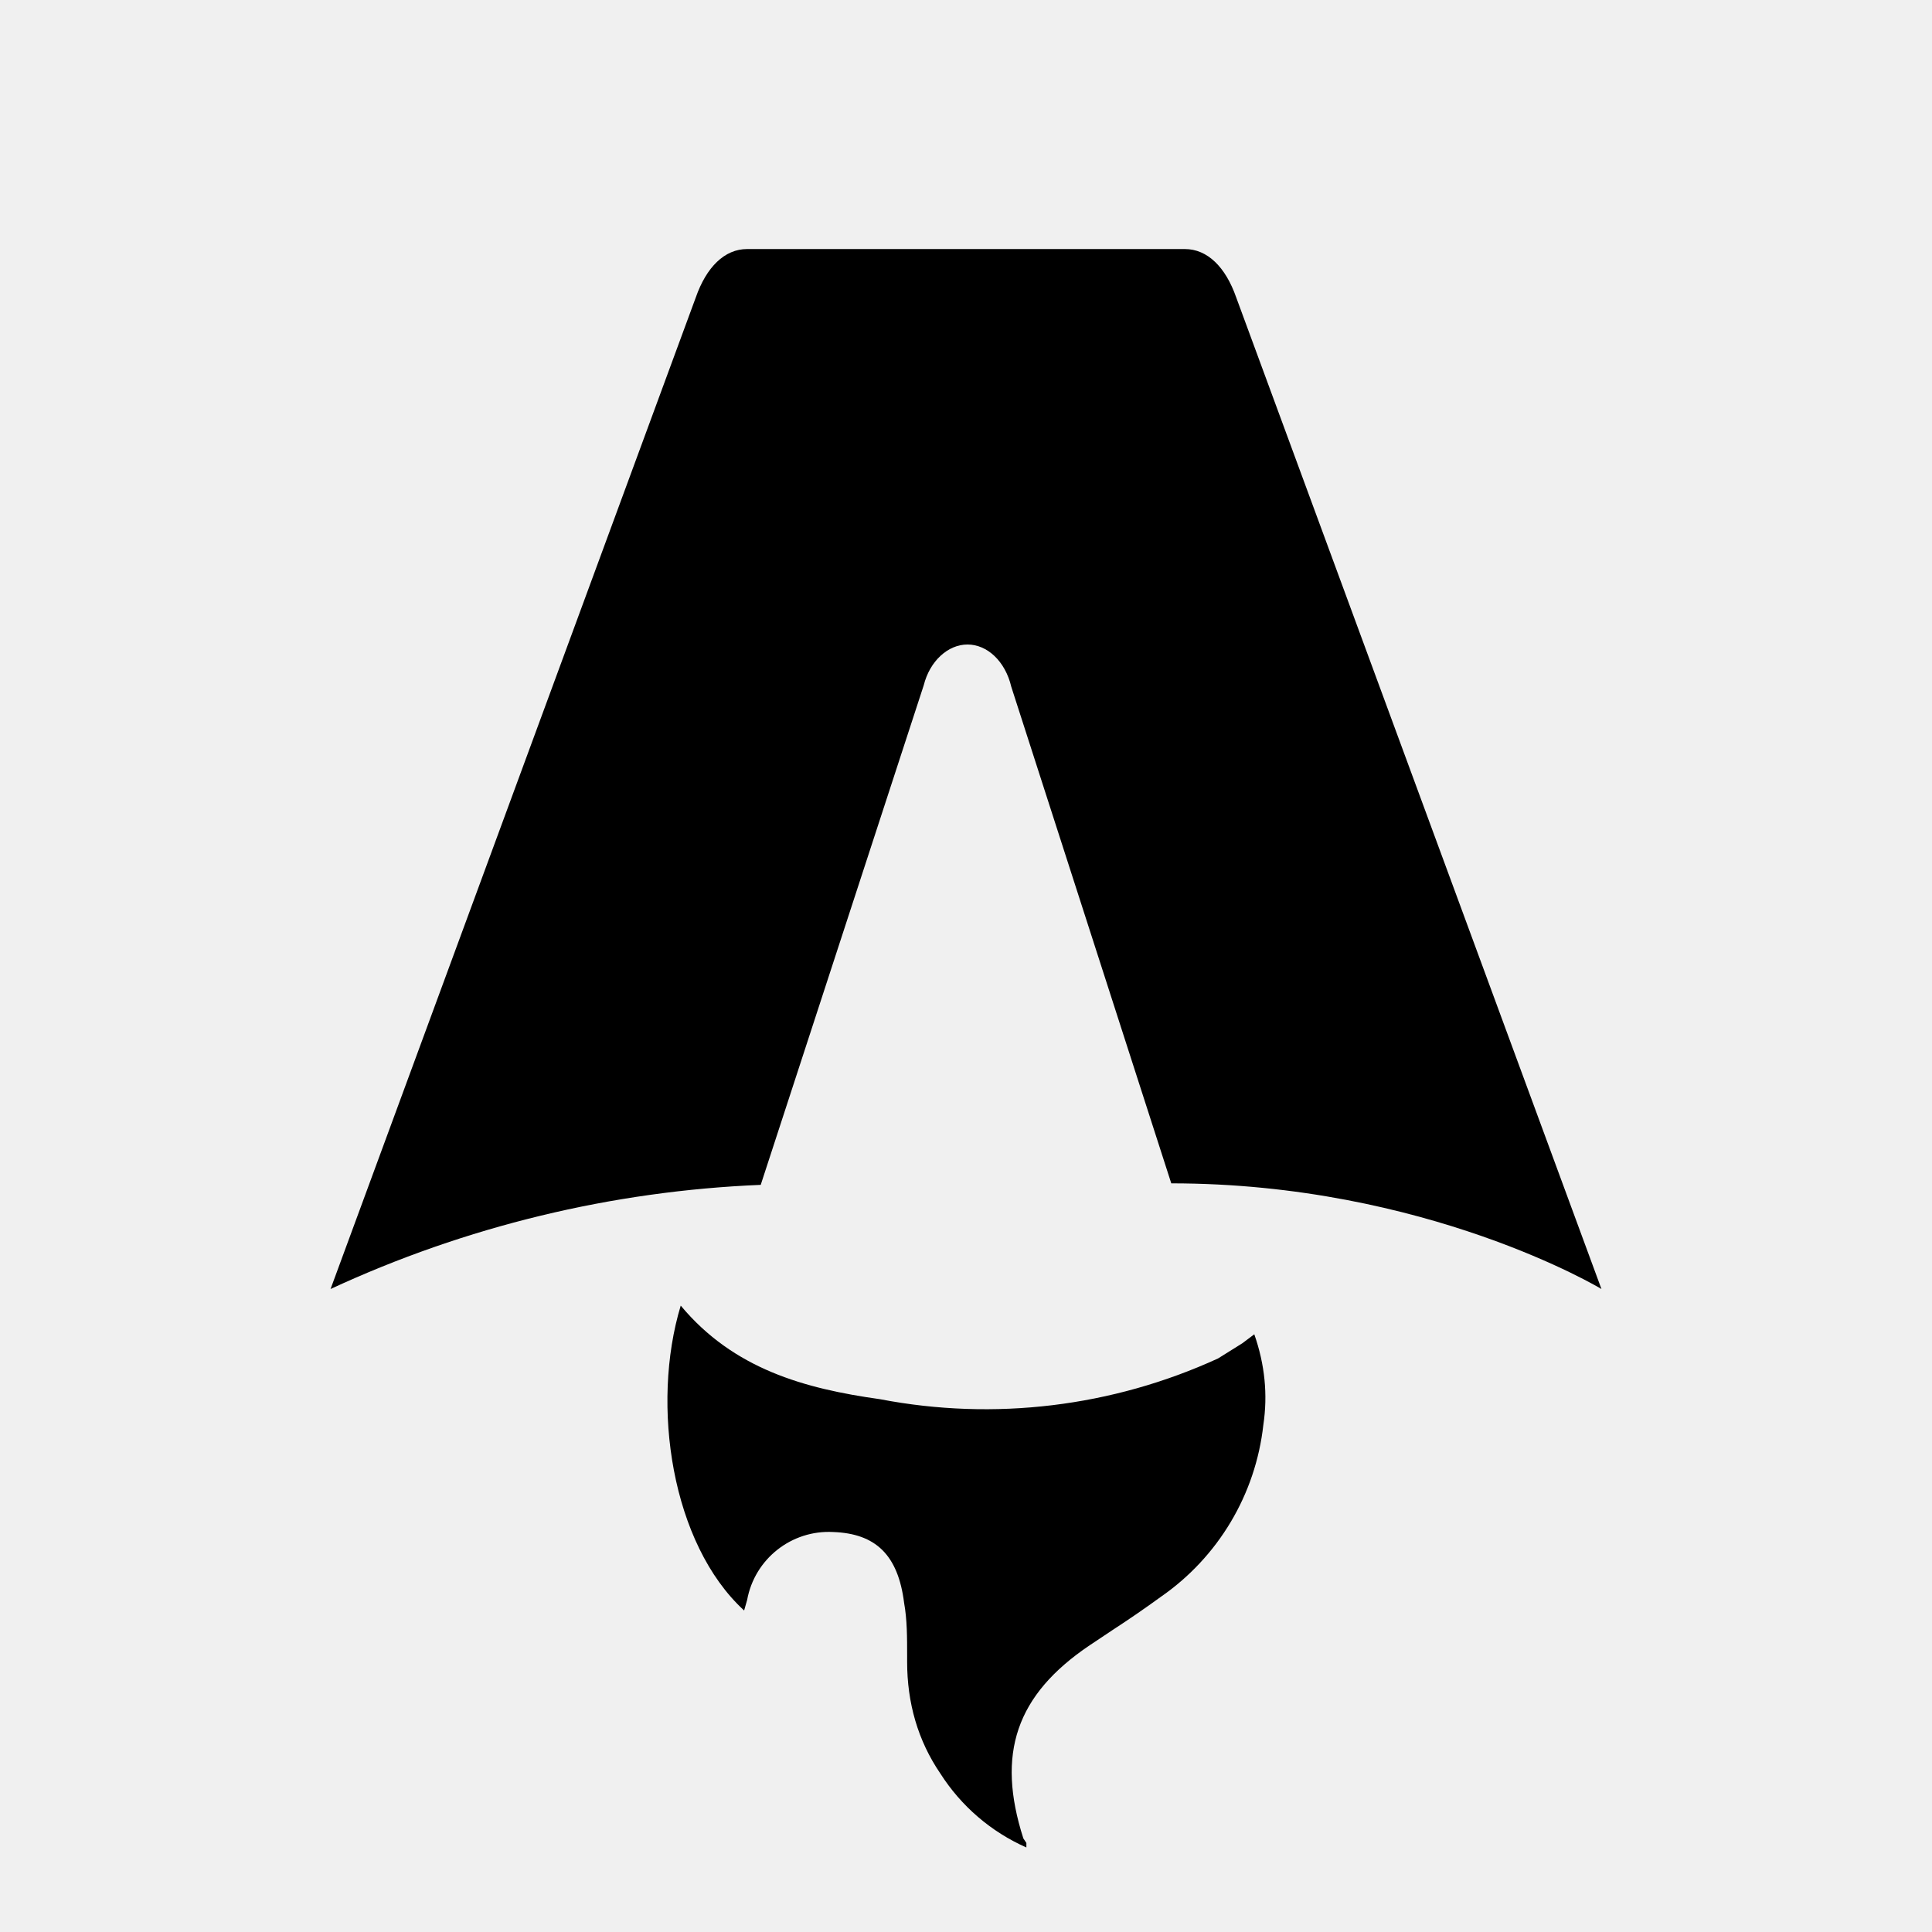
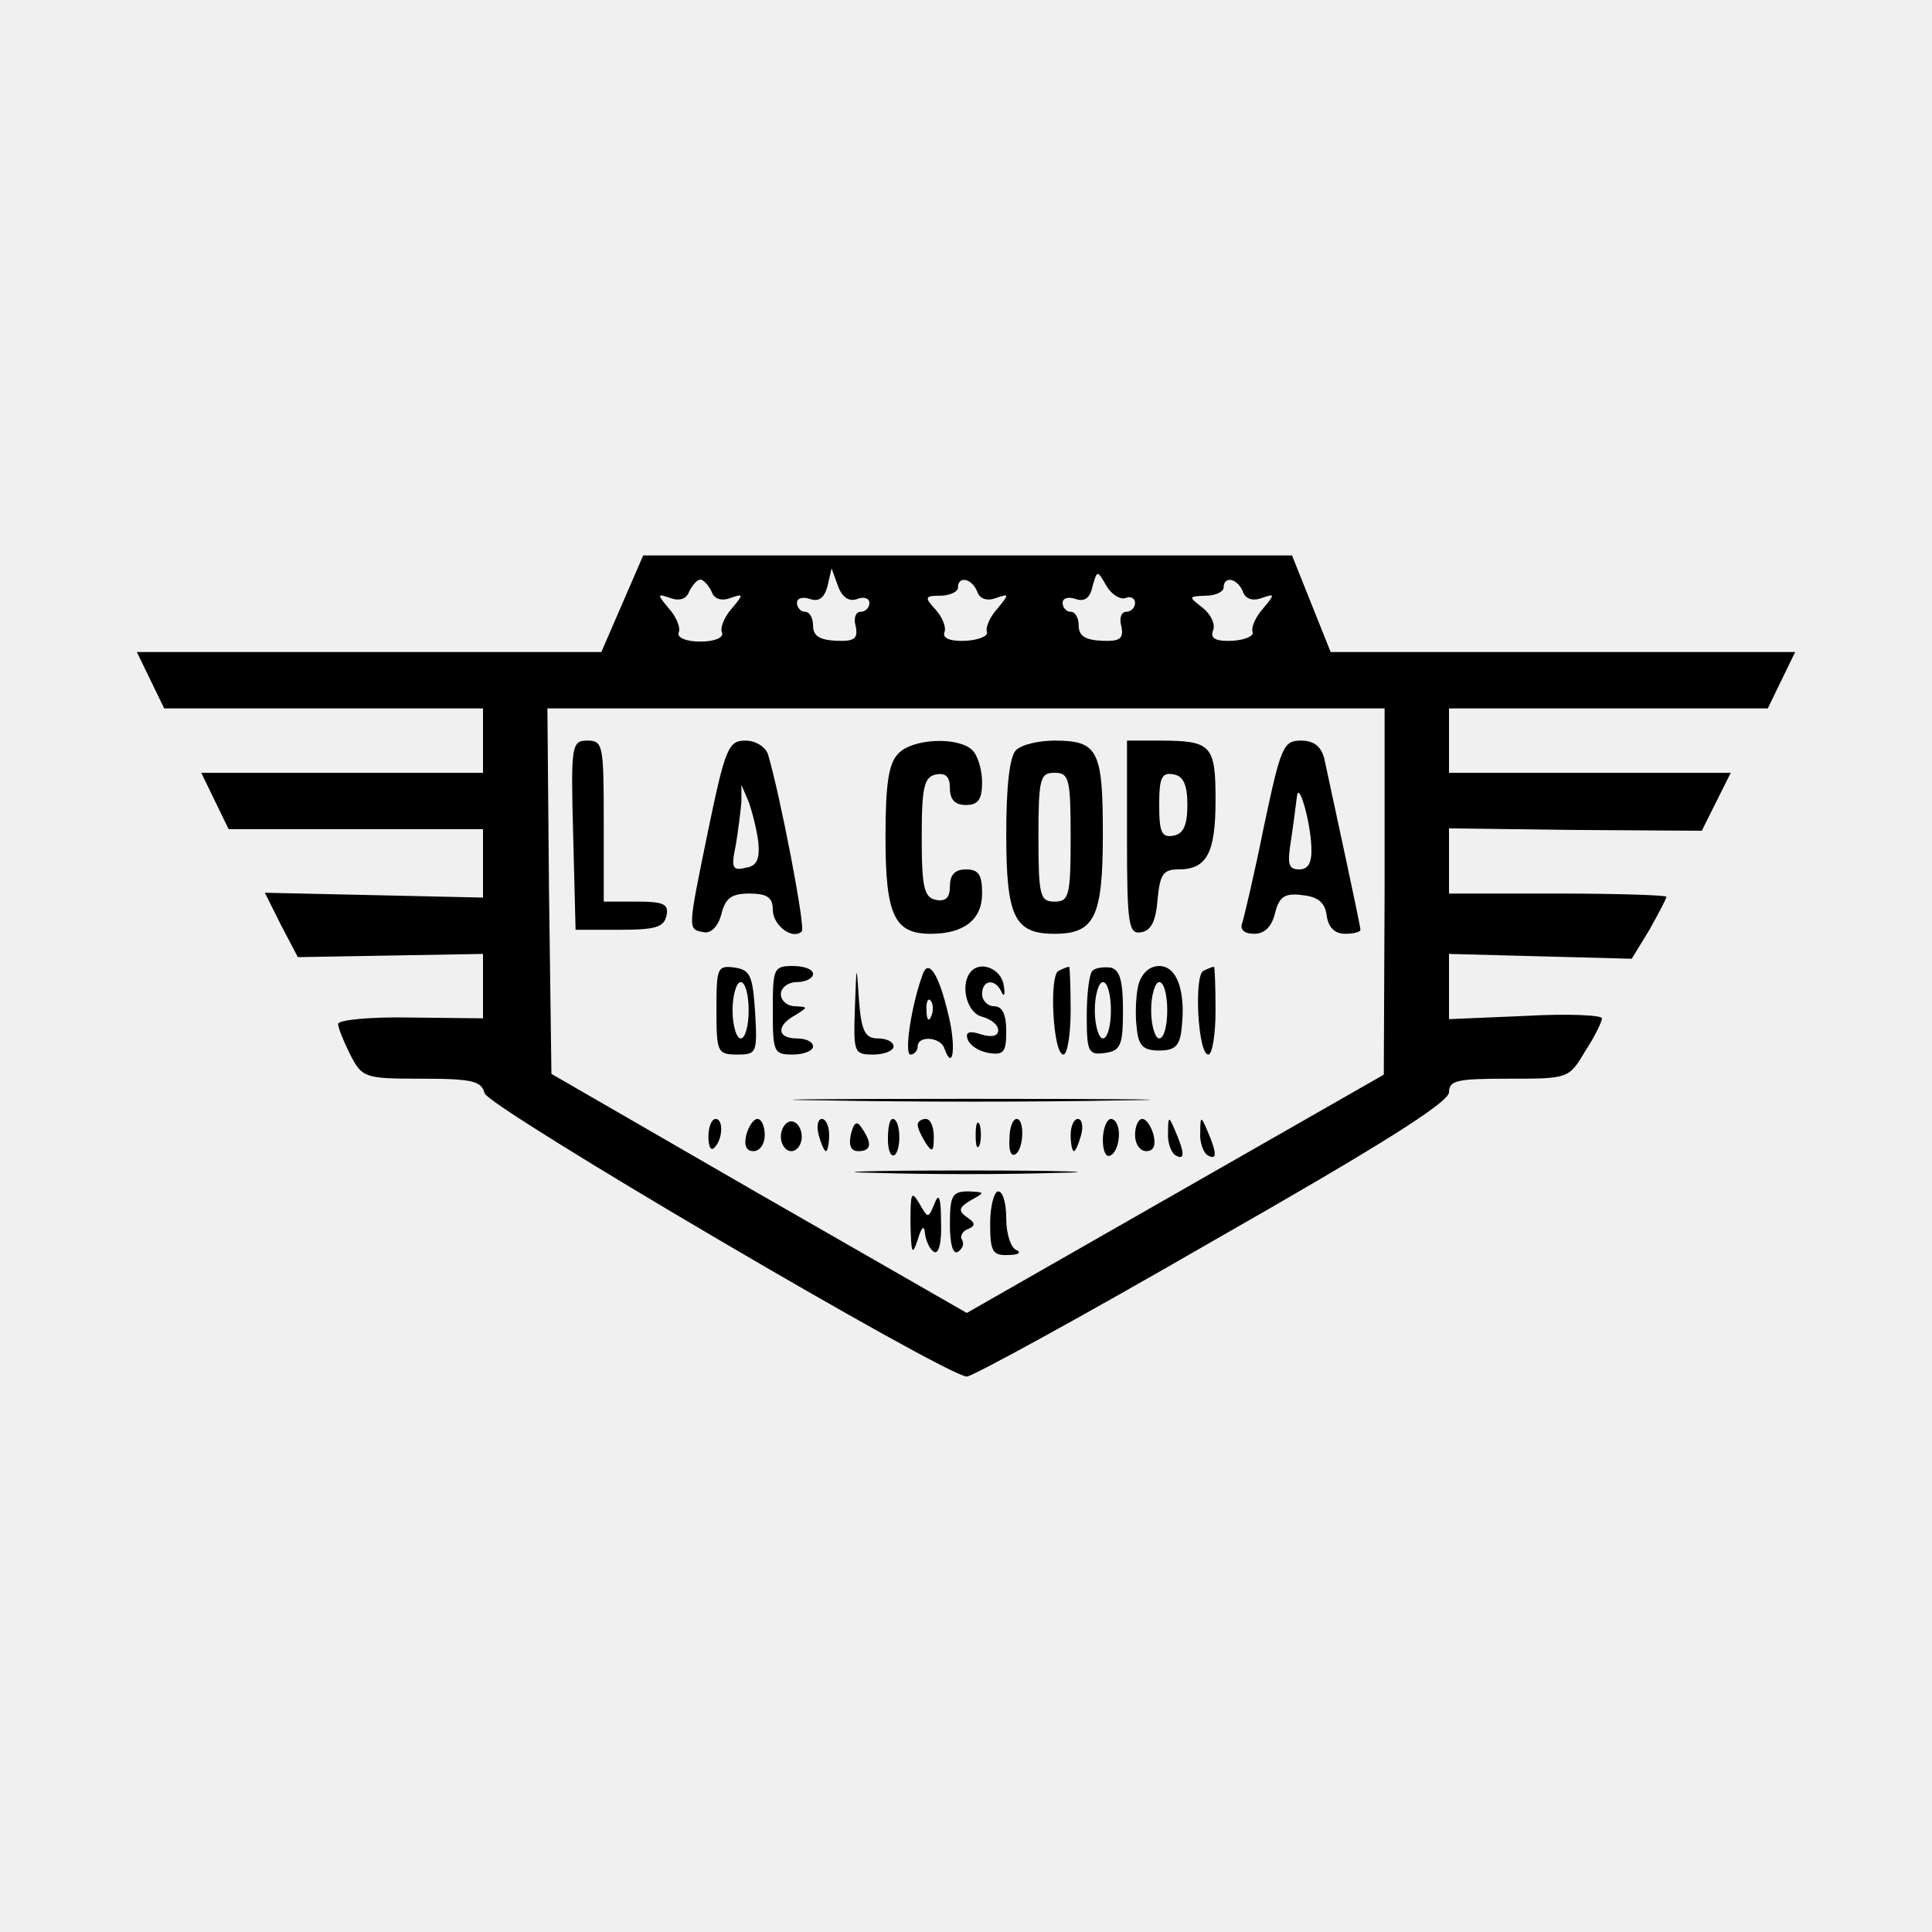
- <svg xmlns="http://www.w3.org/2000/svg" fill="none" viewBox="0 0 128 128">
-   <path d="M50.4 78.5a75.1 75.1 0 0 0-28.5 6.9l24.2-65.7c.7-2 1.9-3.2 3.4-3.2h29c1.5 0 2.7 1.2 3.4 3.2l24.2 65.7s-11.6-7-28.5-7L67 45.5c-.4-1.7-1.6-2.8-2.9-2.8-1.3 0-2.5 1.1-2.9 2.7L50.4 78.5Zm-1.1 28.2Zm-4.2-20.2c-2 6.6-.6 15.8 4.2 20.2a17.5 17.5 0 0 1 .2-.7 5.5 5.5 0 0 1 5.7-4.5c2.8.1 4.3 1.5 4.7 4.7.2 1.1.2 2.3.2 3.5v.4c0 2.7.7 5.2 2.2 7.4a13 13 0 0 0 5.7 4.9v-.3l-.2-.3c-1.8-5.6-.5-9.5 4.4-12.8l1.5-1a73 73 0 0 0 3.2-2.2 16 16 0 0 0 6.8-11.4c.3-2 .1-4-.6-6l-.8.6-1.6 1a37 37 0 0 1-22.4 2.7c-5-.7-9.7-2-13.2-6.2Z" />
-   <style>
-         path { fill: #000; }
-         @media (prefers-color-scheme: dark) {
-             path { fill: #FFF; }
-         }
-     </style>
+ <svg xmlns="http://www.w3.org/2000/svg" version="1.0" width="240pt" height="240pt" viewBox="0 0 240 240" preserveAspectRatio="xMidYMid meet">
+   <g transform="translate(0,240) scale(0.1,-0.1)" fill="#000000" stroke="none">
+     <path d="M773 1650 l-26 -60 -288 0 -289 0 17 -35 17 -35 198 0 198 0 0 -40 0 -40 -175 0 -175 0 17 -35 17 -35 158 0 158 0 0 -42 0 -43 -135 3 -136 3 20 -40 21 -40 115 2 115 2 0 -40 0 -40 -90 1 c-50 1 -90 -3 -90 -8 0 -5 7 -22 15 -38 15 -29 18 -30 89 -30 63 0 74 -3 78 -18 5 -18 574 -352 599 -352 7 0 144 75 305 168 207 118 293 172 294 185 0 15 10 17 74 17 74 0 75 0 95 34 12 18 21 37 21 41 0 4 -43 6 -95 3 l-95 -4 0 41 0 40 114 -3 113 -3 22 36 c11 20 21 38 21 41 0 2 -61 4 -135 4 l-135 0 0 40 0 41 157 -2 157 -1 18 36 18 36 -175 0 -175 0 0 40 0 40 198 0 198 0 17 35 17 35 -289 0 -288 0 -24 60 -24 60 -403 0 -403 0 -26 -60z m292 6 c8 3 15 1 15 -5 0 -6 -5 -11 -11 -11 -6 0 -9 -8 -6 -18 3 -15 -1 -19 -24 -18 -21 1 -29 6 -29 19 0 9 -4 17 -10 17 -5 0 -10 5 -10 11 0 6 7 8 16 5 11 -4 18 1 22 16 l5 22 8 -22 c5 -14 14 -20 24 -16z m333 1 c6 3 12 0 12 -6 0 -6 -5 -11 -11 -11 -6 0 -9 -8 -6 -18 3 -15 -1 -19 -24 -18 -21 1 -29 6 -29 19 0 9 -4 17 -10 17 -5 0 -10 5 -10 11 0 6 7 8 16 5 11 -4 18 1 21 15 6 21 6 21 17 2 6 -11 17 -18 24 -16z m-514 8 c3 -9 12 -12 23 -8 17 6 17 5 2 -13 -9 -10 -15 -24 -12 -30 2 -6 -9 -11 -27 -11 -18 0 -29 5 -27 11 3 6 -3 20 -12 30 -15 18 -15 19 2 13 11 -4 20 -1 23 8 4 8 10 15 14 15 4 0 10 -7 14 -15z m330 0 c3 -9 12 -12 23 -8 17 6 17 5 2 -13 -9 -10 -15 -23 -13 -29 2 -5 -10 -10 -26 -11 -19 -1 -29 3 -27 10 3 6 -2 19 -11 29 -14 15 -13 17 6 17 12 0 22 5 22 10 0 15 17 12 24 -5z m330 0 c3 -9 12 -12 23 -8 17 6 17 5 2 -13 -9 -10 -15 -23 -13 -29 2 -5 -9 -10 -25 -11 -21 -1 -28 3 -24 13 3 8 -3 20 -13 28 -18 14 -18 14 4 15 12 0 22 5 22 10 0 15 17 12 24 -5z m176 -372 l-1 -228 -259 -148 -259 -148 -258 148 -258 149 -3 227 -2 227 520 0 520 0 0 -227z" />
+     <path d="M712 1363 l3 -118 55 0 c44 0 55 3 58 18 3 14 -4 17 -37 17 l-41 0 0 100 c0 94 -1 100 -20 100 -20 0 -21 -5 -18 -117z" />
+     <path d="M880 1370 c-26 -127 -26 -124 -6 -128 9 -2 18 7 22 22 5 20 12 26 35 26 22 0 29 -5 29 -20 0 -20 25 -38 36 -27 5 4 -27 170 -42 220 -3 9 -15 17 -28 17 -21 0 -25 -9 -46 -110z m62 -16 c2 -22 -2 -30 -16 -32 -16 -4 -18 0 -12 28 3 18 6 42 7 54 l0 21 9 -21 c4 -11 10 -34 12 -50z" />
+     <path d="M1116 1464 c-12 -12 -16 -37 -16 -104 0 -97 11 -120 56 -120 42 0 64 18 64 50 0 23 -4 30 -20 30 -14 0 -20 -7 -20 -21 0 -14 -5 -19 -17 -17 -15 3 -18 15 -18 78 0 63 3 75 18 78 12 2 17 -3 17 -17 0 -14 6 -21 20 -21 15 0 20 7 20 28 0 15 -5 33 -12 40 -17 17 -74 15 -92 -4z" />
+     <path d="M1262 1468 c-8 -8 -12 -46 -12 -104 0 -103 10 -124 60 -124 50 0 60 21 60 124 0 104 -6 116 -60 116 -20 0 -41 -5 -48 -12z m68 -108 c0 -73 -2 -80 -20 -80 -18 0 -20 7 -20 80 0 73 2 80 20 80 18 0 20 -7 20 -80z" />
+     <path d="M1400 1359 c0 -109 2 -120 18 -117 12 2 18 14 20 41 3 31 7 37 26 37 35 0 46 20 46 86 0 69 -5 74 -71 74 l-39 0 0 -121z m75 41 c0 -25 -5 -36 -17 -38 -15 -3 -18 4 -18 38 0 34 3 41 18 38 12 -2 17 -13 17 -38z" />
+     <path d="M1570 1373 c-12 -60 -25 -114 -27 -120 -3 -8 3 -13 15 -13 13 0 22 9 26 26 5 20 12 25 34 22 19 -2 28 -9 30 -25 2 -15 10 -23 23 -23 10 0 19 2 19 5 0 5 -31 148 -45 213 -4 15 -13 22 -29 22 -22 0 -25 -8 -46 -107z m59 -25 c1 -20 -4 -28 -15 -28 -14 0 -15 7 -10 38 3 20 6 44 7 52 2 22 17 -31 18 -62z" />
+     <path d="M890 1146 c0 -53 1 -56 26 -56 24 0 25 2 22 53 -3 45 -6 52 -25 55 -22 3 -23 0 -23 -52z m40 -1 c0 -19 -4 -35 -10 -35 -5 0 -10 16 -10 35 0 19 5 35 10 35 6 0 10 -16 10 -35z" />
+     <path d="M960 1145 c0 -52 1 -55 25 -55 14 0 25 5 25 10 0 6 -9 10 -20 10 -25 0 -26 16 -2 29 16 10 16 10 0 11 -10 0 -18 7 -18 15 0 8 9 15 20 15 11 0 20 5 20 10 0 6 -11 10 -25 10 -24 0 -25 -3 -25 -55z" />
+     <path d="M1062 1148 c-2 -56 -1 -58 23 -58 14 0 25 5 25 10 0 6 -9 10 -19 10 -16 0 -21 8 -24 48 -3 46 -3 46 -5 -10z" />
+     <path d="M1146 1189 c-14 -38 -23 -99 -15 -99 5 0 9 5 9 10 0 14 28 12 33 -2 11 -31 15 2 5 42 -12 51 -25 70 -32 49z m11 -51 c-3 -8 -6 -5 -6 6 -1 11 2 17 5 13 3 -3 4 -12 1 -19z" />
+     <path d="M1207 1194 c-15 -15 -7 -52 13 -57 11 -3 20 -10 20 -17 0 -7 -8 -9 -21 -5 -15 5 -20 3 -17 -6 3 -8 14 -15 26 -17 19 -3 22 1 22 27 0 21 -5 31 -15 31 -8 0 -15 7 -15 15 0 18 16 20 24 3 3 -7 5 -4 3 7 -2 20 -27 32 -40 19z" />
+     <path d="M1315 1194 c-12 -5 -7 -104 6 -104 5 0 9 25 9 55 0 30 -1 55 -2 54 -2 0 -7 -2 -13 -5z" />
+     <path d="M1357 1194 c-4 -4 -7 -29 -7 -56 0 -45 2 -49 23 -46 19 3 22 9 22 53 0 37 -4 50 -15 53 -9 1 -19 0 -23 -4z m23 -49 c0 -19 -4 -35 -10 -35 -5 0 -10 16 -10 35 0 19 5 35 10 35 6 0 10 -16 10 -35z" />
+     <path d="M1414 1176 c-3 -13 -4 -37 -2 -52 2 -23 8 -29 28 -29 20 0 26 6 28 29 5 45 -6 76 -28 76 -12 0 -22 -9 -26 -24z m36 -31 c0 -19 -4 -35 -10 -35 -5 0 -10 16 -10 35 0 19 5 35 10 35 6 0 10 -16 10 -35z" />
+     <path d="M1495 1194 c-12 -5 -7 -104 6 -104 5 0 9 25 9 55 0 30 -1 55 -2 54 -2 0 -7 -2 -13 -5z" />
+     <path d="M1028 1033 c101 -2 263 -2 360 0 97 1 15 2 -183 2 -198 0 -278 -1 -177 -2z" />
+     <path d="M880 988 c0 -12 3 -18 7 -14 11 10 12 36 2 36 -5 0 -9 -10 -9 -22z" />
+     <path d="M927 990 c-3 -13 0 -20 9 -20 8 0 14 9 14 20 0 11 -4 20 -9 20 -5 0 -11 -9 -14 -20z" />
+     <path d="M970 988 c0 -10 6 -18 13 -18 7 0 13 8 13 18 0 10 -6 19 -13 19 -7 0 -13 -9 -13 -19z" />
+     <path d="M1017 990 c3 -11 7 -20 9 -20 2 0 4 9 4 20 0 11 -4 20 -9 20 -5 0 -7 -9 -4 -20z" />
+     <path d="M1057 991 c-3 -14 0 -21 9 -21 16 0 18 9 5 28 -6 10 -10 9 -14 -7z" />
+     <path d="M1103 985 c0 -13 3 -22 8 -20 9 6 8 45 -2 45 -4 0 -6 -11 -6 -25z" />
+     <path d="M1140 1003 c0 -5 5 -15 10 -23 8 -12 10 -11 10 8 0 12 -4 22 -10 22 -5 0 -10 -3 -10 -7z" />
+     <path d="M1212 990 c0 -14 2 -19 5 -12 2 6 2 18 0 25 -3 6 -5 1 -5 -13z" />
+     <path d="M1254 985 c-1 -14 2 -22 7 -19 11 6 12 44 2 44 -5 0 -9 -11 -9 -25z" />
+     <path d="M1330 990 c0 -11 2 -20 4 -20 2 0 6 9 9 20 3 11 1 20 -4 20 -5 0 -9 -9 -9 -20z" />
+     <path d="M1370 984 c0 -14 4 -23 10 -19 6 3 10 15 10 26 0 10 -4 19 -10 19 -5 0 -10 -12 -10 -26z" />
+     <path d="M1410 990 c0 -11 6 -20 14 -20 9 0 12 7 9 20 -3 11 -9 20 -14 20 -5 0 -9 -9 -9 -20z" />
+     <path d="M1451 993 c-1 -12 4 -25 9 -28 12 -7 12 2 0 30 -8 19 -9 19 -9 -2z" />
+     <path d="M1491 993 c-1 -12 4 -25 9 -28 12 -7 12 2 0 30 -8 19 -9 19 -9 -2z" />
+     <path d="M1088 943 c61 -2 163 -2 225 0 61 1 11 3 -113 3 -124 0 -174 -2 -112 -3z" />
+     <path d="M1131 880 c1 -37 2 -41 9 -20 5 16 8 19 9 8 1 -9 6 -20 11 -23 6 -4 10 11 9 37 0 31 -3 37 -8 23 -8 -19 -8 -19 -19 0 -10 17 -11 13 -11 -25z" />
+     <path d="M1180 879 c0 -25 4 -38 10 -34 6 4 8 10 5 15 -3 4 1 11 7 13 10 4 10 8 -1 15 -11 8 -10 12 5 21 18 10 18 10 -3 11 -20 0 -23 -5 -23 -41z" />
+     <path d="M1230 880 c0 -35 3 -40 23 -39 12 0 16 3 10 6 -7 2 -13 20 -13 39 0 19 -4 34 -10 34 -5 0 -10 -18 -10 -40z" />
+   </g>
</svg>
